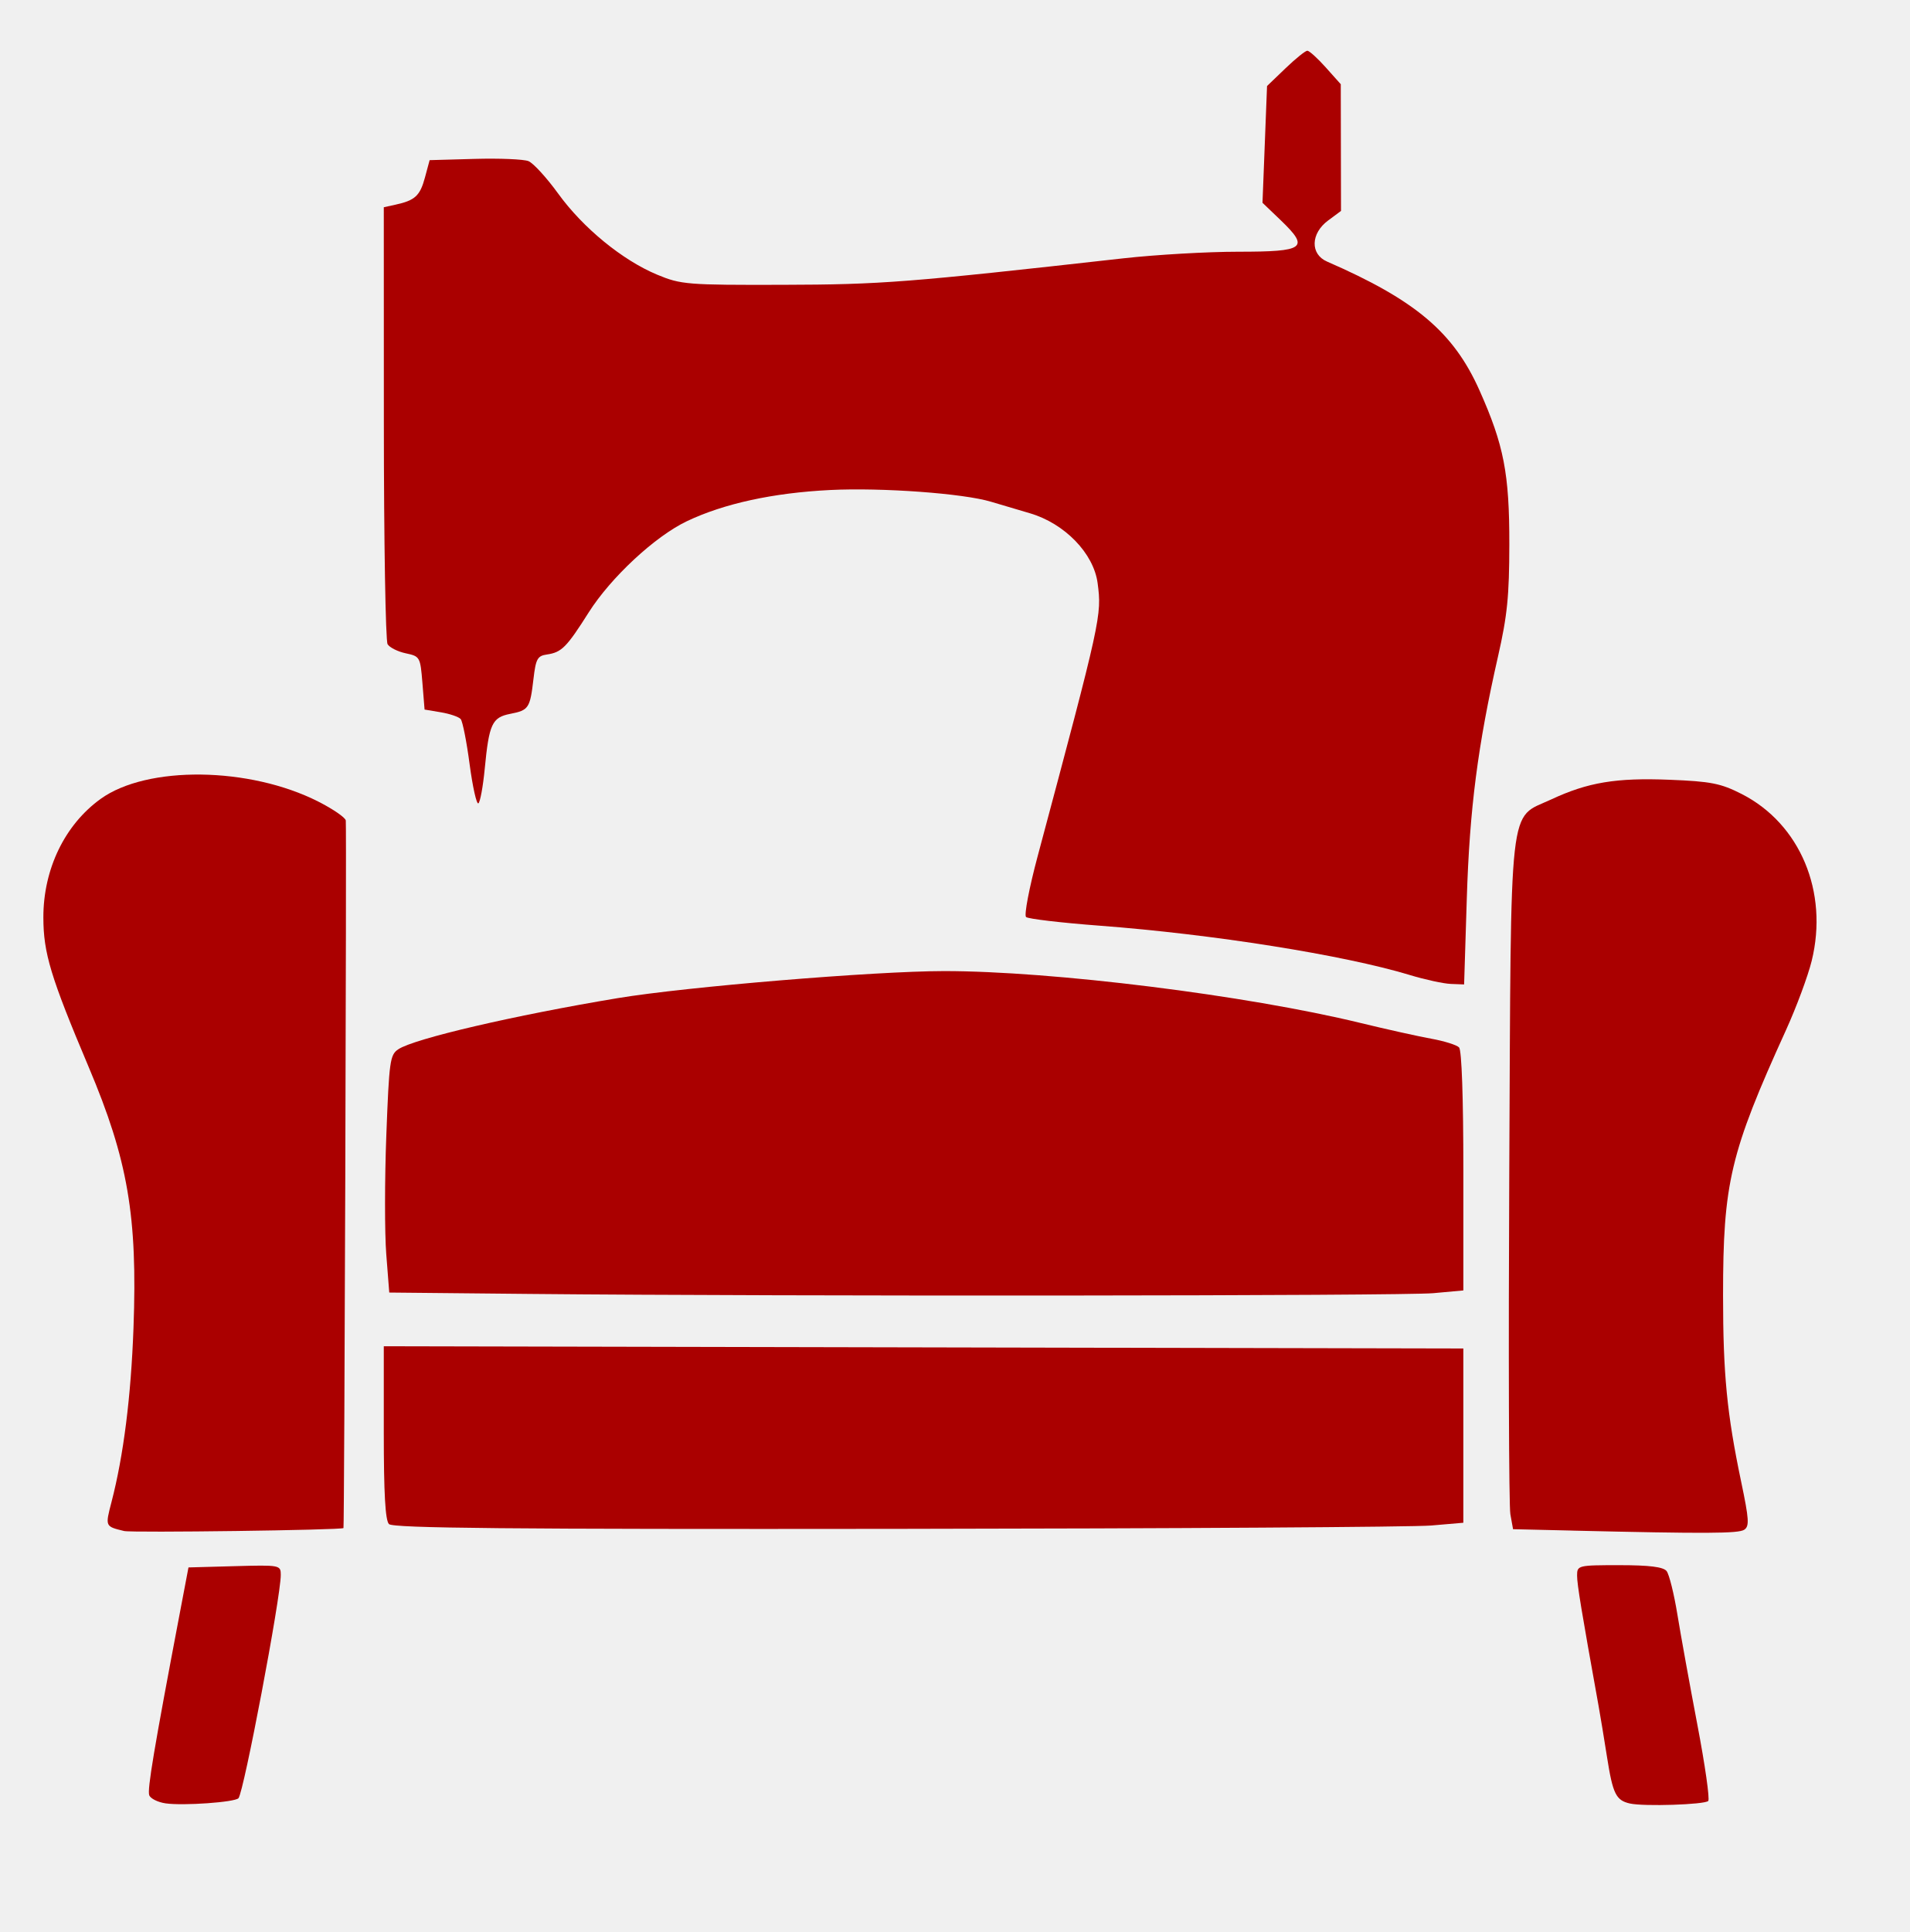
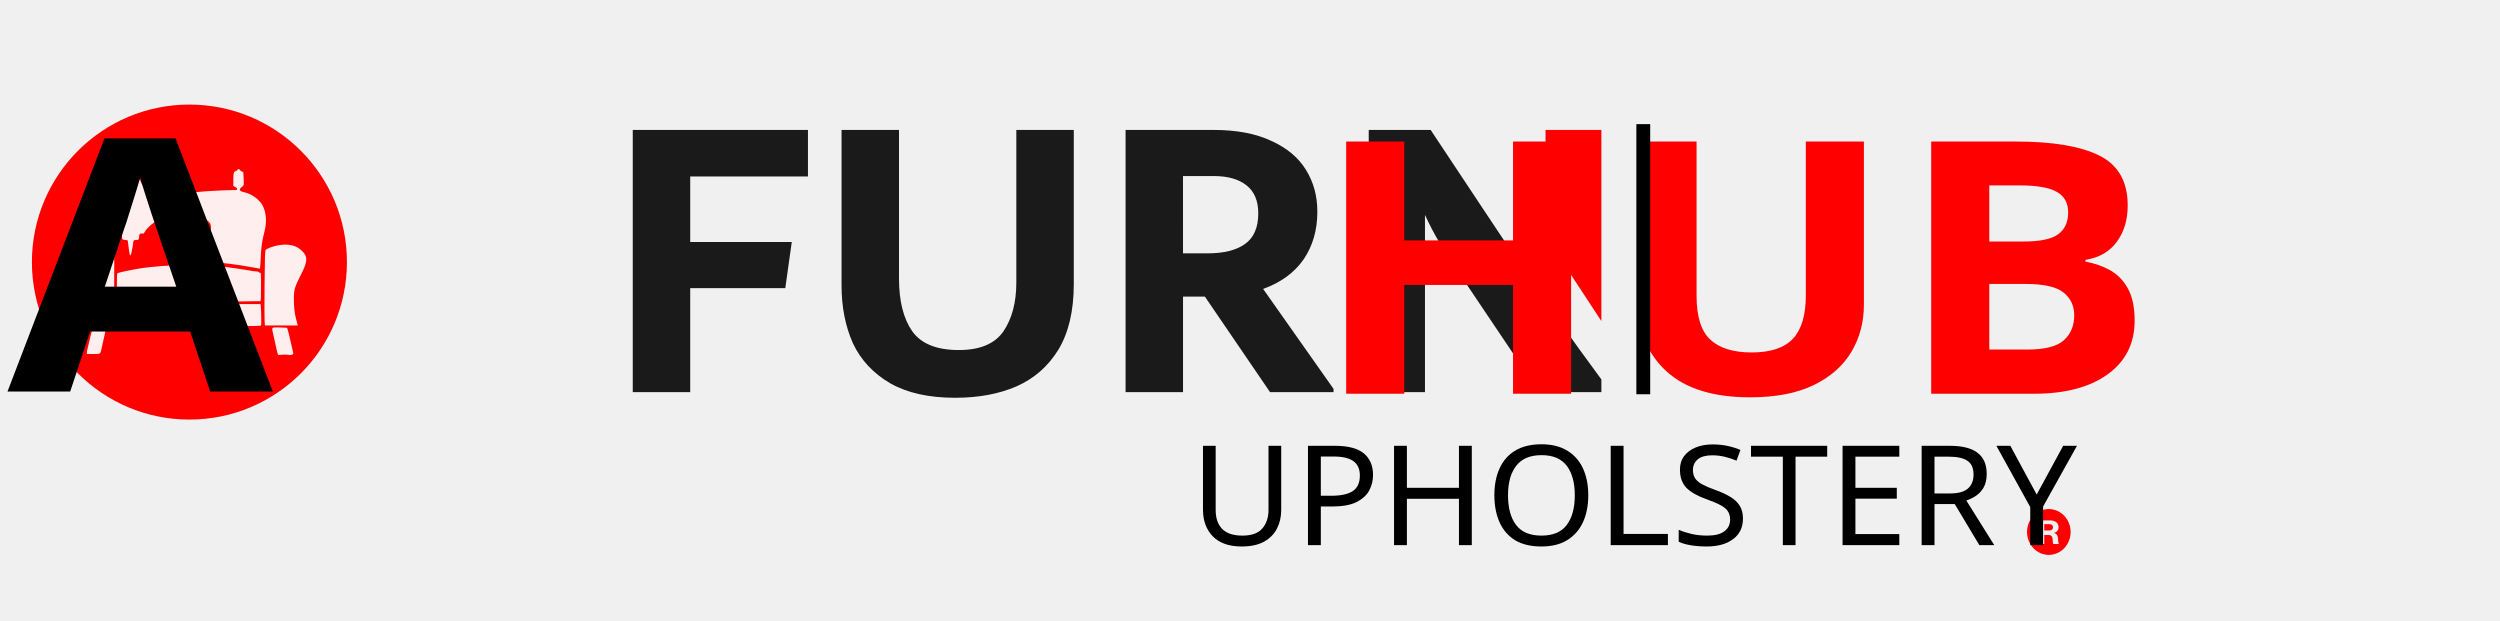
- <svg xmlns="http://www.w3.org/2000/svg" width="441" height="446" viewBox="0 0 116.681 118.004" version="1.1" id="svg5" xml:space="preserve">
-   <defs id="defs2" />
-   <g id="layer1">
-     <animateTransform attributeName="transform" attributeType="XML" type="rotate" dur="6s" repeatCount="indefinite" values="0 58.341 59.002;360 58.341 59.002;0 58.341 59.002;-360 58.341 59.002" keyTimes="0;0.33;0.66;1" calcMode="linear" />
-     <g id="g475">
-       <path style="fill:#aa0000;stroke-width:0.267" d="m 86.118,59.55 c -4.044,-1.222 -12.019,-2.488 -18.972,-3.013 -2.329,-0.176 -4.338,-0.413 -4.464,-0.527 -0.126,-0.115 0.19,-1.774 0.707,-3.707 3.885,-14.528 3.925,-14.711 3.665,-16.684 -0.24,-1.82 -2.013,-3.649 -4.144,-4.272 -0.865,-0.253 -1.927,-0.568 -2.36,-0.699 -1.689,-0.512 -6.667,-0.875 -9.834,-0.719 -3.487,0.173 -6.494,0.828 -8.761,1.909 -1.941,0.925 -4.641,3.435 -5.991,5.568 -1.352,2.136 -1.655,2.44 -2.555,2.57 -0.576,0.083 -0.676,0.264 -0.82,1.499 -0.209,1.785 -0.29,1.906 -1.418,2.126 -1.111,0.217 -1.295,0.614 -1.559,3.36 -0.105,1.089 -0.28,2.037 -0.389,2.107 -0.109,0.07 -0.349,-1.005 -0.534,-2.389 C 28.507,45.296 28.26,44.053 28.143,43.919 28.026,43.784 27.482,43.598 26.933,43.506 L 25.937,43.339 25.806,41.715 C 25.677,40.125 25.656,40.087 24.788,39.903 24.301,39.8 23.801,39.55 23.678,39.348 23.554,39.145 23.452,33.057 23.45,25.819 l -0.004,-13.161 0.721,-0.158 c 1.188,-0.26 1.493,-0.542 1.793,-1.656 l 0.286,-1.062 2.75,-0.077 c 1.513,-0.042 2.991,0.019 3.286,0.136 0.295,0.117 1.112,1.011 1.818,1.985 1.517,2.096 3.922,4.066 6.044,4.95 1.453,0.605 1.827,0.636 7.69,0.62 6.013,-0.015 7.588,-0.138 20.785,-1.617 1.985,-0.222 5.145,-0.404 7.023,-0.404 4.073,0 4.371,-0.219 2.605,-1.916 L 77.126,12.386 77.265,8.82 77.404,5.254 78.527,4.176 c 0.617,-0.593 1.219,-1.078 1.338,-1.078 0.118,0 0.626,0.46 1.129,1.023 l 0.914,1.023 0.007,3.87 0.007,3.87 -0.787,0.583 c -1.07,0.793 -1.103,2.057 -0.066,2.509 5.401,2.352 7.728,4.317 9.31,7.86 1.495,3.35 1.832,5.088 1.826,9.416 -0.004,3.157 -0.125,4.351 -0.687,6.824 -1.241,5.458 -1.74,9.322 -1.911,14.799 l -0.164,5.253 -0.811,-0.031 c -0.446,-0.017 -1.578,-0.263 -2.515,-0.546 z" id="path363" />
-       <g id="g371" transform="matrix(0.8348311,0,0,0.9331785,22.08417,4.15743)">
-         <path style="fill:#aa0000;stroke-width:0.303" d="m 12.275,80.235 -10.244,-0.09 -0.219,-2.511 c -0.12,-1.381 -0.119,-4.876 0.004,-7.767 0.208,-4.902 0.267,-5.282 0.883,-5.648 1.165,-0.693 8.501,-2.221 16.051,-3.344 5.004,-0.744 18.801,-1.767 23.872,-1.77 7.917,-0.004 22.129,1.578 30.469,3.393 1.9,0.414 4.233,0.877 5.183,1.031 0.95,0.154 1.869,0.41 2.042,0.571 0.194,0.18 0.314,3.283 0.314,8.099 v 7.808 l -2.199,0.179 c -2.221,0.181 -47.23,0.214 -66.156,0.049 z" id="path361" />
-         <path style="fill:#aa0000;stroke-width:0.303" d="m 2.008,95.3 c -0.267,-0.249 -0.377,-1.995 -0.377,-5.995 v -5.645 l 39.499,0.074 39.499,0.074 v 5.702 5.702 l -2.356,0.181 c -1.296,0.1 -18.901,0.198 -39.122,0.219 C 10.928,95.641 2.297,95.569 2.008,95.299 Z" id="path359" />
+ <svg xmlns="http://www.w3.org/2000/svg" version="1.1" id="svg2623" width="645" height="160" viewBox="0 0 645 160" xml:space="preserve">
+   <defs id="defs2627" />
+   <g id="g312" transform="matrix(1.922713,0,0,1.922713,193.5135,75.11341)">
+     <g aria-label="A" transform="matrix(0.6620188,0,0,0.6755535,-72.36317,9.014757)" id="text1466" style="font-weight:bold;font-size:88.61px;font-family:'Arial Nova';-inkscape-font-specification:'Arial Nova Bold';stroke:#999999;stroke-width:0" />
+     <g id="g8307">
+       <g id="g5984" style="fill:#ff0000" transform="matrix(1.740307,0,0,1.829014,-204.7882,-31.70658)" />
+       <g aria-label="FURN" transform="matrix(1.331146,0,0,1.331146,-147.7085,-124.518)" id="text3851" style="font-weight:bold;font-size:40.786px;font-family:'Times New Roman';-inkscape-font-specification:'Times New Roman,  Bold';text-align:end;text-anchor:end;fill:#1a1a1a;stroke:#000000;stroke-width:0">
+         <path d="M 116.8,81.982 H 104.932 v 6.607 h 10.237 l -0.653,4.65 h -9.585 v 10.482 H 99.14 V 77.292 h 17.66 z" style="font-family:Dubai;-inkscape-font-specification:'Dubai Bold'" id="path4007" />
+         <path d="m 131.646,104.292 q -3.997,0 -6.566,-1.468 -2.569,-1.509 -3.752,-4.038 -1.142,-2.569 -1.142,-5.832 v -15.662 h 5.792 v 14.968 q 0,3.426 1.346,5.343 1.346,1.876 4.69,1.876 3.181,0 4.486,-1.876 1.305,-1.917 1.305,-4.935 v -15.376 h 5.792 v 15.539 q 0,4.038 -1.55,6.607 -1.55,2.529 -4.242,3.711 -2.651,1.142 -6.159,1.142 z" style="font-family:Dubai;-inkscape-font-specification:'Dubai Bold'" id="path4009" />
+         <path d="m 169.781,103.394 v 0.326 h -6.403 l -6.566,-9.625 h -2.202 v 9.625 h -5.792 V 77.292 h 8.85 q 3.508,0 5.832,1.101 2.366,1.06 3.508,2.937 1.142,1.835 1.142,4.201 0,2.773 -1.387,4.813 -1.387,1.998 -4.079,2.977 z M 154.608,89.731 h 2.488 q 2.447,0 3.752,-0.938 1.346,-0.938 1.346,-3.1 0,-1.876 -1.183,-2.814 -1.183,-0.938 -3.304,-0.938 h -3.1 z" style="font-family:Dubai;-inkscape-font-specification:'Dubai Bold'" id="path4011" />
+         <path id="path4013" style="font-family:Dubai;-inkscape-font-specification:'Dubai Bold';fill:#ff0000" d="m 191.152,87.982 5.628,8.578 V 77.292 h -5.628 z" />
+         <path id="path4018" style="font-family:Dubai;-inkscape-font-specification:'Dubai Bold'" d="m 173.329,77.292 v 26.429 h 5.669 V 85.856 c 0.462,1.006 0.938,1.917 1.427,2.733 0.489,0.789 1.088,1.727 1.795,2.814 l 8.28,12.317 h 6.281 v -1.279 c -6.245,-8.449 -9.614,-13.736 -17.211,-25.15 z" />
      </g>
-       <g id="g367" transform="matrix(0.8348311,0,0,0.9331785,22.08417,4.15743)">
-         <path style="fill:#aa0000;stroke-width:0.303" d="m -14.328,113.58 c -0.571,-0.073 -1.114,-0.313 -1.205,-0.535 -0.151,-0.366 0.351,-3.044 2.22,-11.838 l 0.652,-3.07 3.377,-0.083 c 3.318,-0.082 3.377,-0.072 3.377,0.574 0,1.453 -2.71,14.243 -3.097,14.615 -0.273,0.263 -4.035,0.501 -5.324,0.337 z" id="path302" />
-         <path style="fill:#aa0000;stroke-width:0.303" d="m -17.373,95.753 c -1.397,-0.304 -1.388,-0.286 -0.917,-1.912 0.878,-3.031 1.421,-6.876 1.605,-11.374 0.3,-7.32 -0.406,-11 -3.278,-17.08 -2.785,-5.897 -3.315,-7.462 -3.317,-9.796 -0.002,-3.162 1.565,-6.063 4.19,-7.756 3.4,-2.194 10.892,-2.111 15.929,0.176 1.08,0.49 1.985,1.048 2.011,1.238 0.063,0.462 -0.104,46.239 -0.169,46.311 -0.12,0.132 -15.487,0.317 -16.055,0.193 z" id="path355" />
+       <text xml:space="preserve" style="font-weight:300;font-size:49.46px;font-family:'Neue Haas Grotesk Text Pro';-inkscape-font-specification:'Neue Haas Grotesk Text Pro Light';text-align:center;text-anchor:middle;fill:#ff0000;stroke:#999999;stroke-width:0" x="171.444" y="14.368" id="text1301" transform="scale(1.043534,0.9582819)">
+         <tspan id="tspan1299" x="171.444" y="14.368" style="font-style:normal;font-variant:normal;font-weight:bold;font-stretch:normal;font-family:'Neue Haas Grotesk Text Pro';-inkscape-font-specification:'Neue Haas Grotesk Text Pro Bold';fill:#ff0000;stroke-width:0">HUB</tspan>
+       </text>
+       <ellipse style="fill:#ff0000;stroke:#000000;stroke-width:0" id="path4075" cx="-75.229" cy="-3.9" rx="21.135" ry="21.135" />
+       <path style="fill:#ffffff;fill-opacity:0.932;stroke-width:0.065" d="m -61.941,8.549 c -0.118,-0.031 -0.476,-0.04 -0.796,-0.019 l -0.582,0.037 -0.075,-0.2 c -0.041,-0.11 -0.14,-0.523 -0.22,-0.919 -0.08,-0.396 -0.226,-1.053 -0.325,-1.462 -0.242,-0.994 -0.239,-1.061 0.046,-1.109 0.124,-0.021 0.57,-0.02 0.99,3.602e-4 l 0.763,0.039 0.078,0.186 c 0.043,0.102 0.225,0.834 0.405,1.625 0.18,0.791 0.339,1.485 0.354,1.541 0.061,0.23 -0.271,0.376 -0.636,0.279 z m -27.042,-0.336 c 2.11e-4,-0.124 0.036,-0.333 0.08,-0.465 0.044,-0.132 0.199,-0.789 0.346,-1.46 0.169,-0.774 0.303,-1.239 0.367,-1.273 0.112,-0.06 1.419,-0.075 1.594,-0.019 0.152,0.049 0.143,0.191 -0.064,1.087 -0.097,0.421 -0.24,1.066 -0.316,1.434 -0.201,0.974 -0.133,0.919 -1.153,0.919 h -0.855 l 3.35e-4,-0.225 z m 4.161,-3.565 c -0.16,-0.065 -0.161,-0.074 -0.161,-1.425 v -1.36 l 0.19,-0.072 c 0.146,-0.056 2.379,-0.07 9.643,-0.063 l 9.454,0.009 0.036,0.188 c 0.02,0.104 0.05,0.74 0.066,1.415 0.026,1.087 0.016,1.235 -0.088,1.302 -0.158,0.101 -18.891,0.106 -19.14,0.006 z m -4.948,-0.114 c 0,-0.037 0.062,-0.273 0.138,-0.525 0.227,-0.749 0.378,-1.882 0.385,-2.878 0.01,-1.333 -0.083,-1.651 -0.964,-3.35 -0.933,-1.797 -0.93,-2.498 0.012,-3.334 0.435,-0.386 0.861,-0.554 1.645,-0.65 1.317,-0.161 3.135,0.319 3.228,0.852 0.017,0.1 0.017,2.381 -8.04e-4,5.067 l -0.033,4.885 h -2.205 c -1.591,0 -2.205,-0.019 -2.205,-0.068 z m 24.628,-0.517 c -0.023,-0.321 -0.024,-2.567 -0.002,-4.99 0.034,-3.744 0.055,-4.427 0.145,-4.547 0.148,-0.198 1.017,-0.519 1.733,-0.641 1.223,-0.208 2.223,-0.015 2.923,0.564 1.016,0.84 1.045,1.496 0.144,3.254 -0.908,1.77 -1.017,2.14 -1.014,3.409 0.003,1.102 0.106,2.022 0.303,2.697 0.072,0.247 0.15,0.537 0.173,0.644 l 0.042,0.195 h -2.202 -2.202 L -65.141,4.017 Z M -84.849,1.296 c -0.103,-0.087 -0.117,-0.308 -0.117,-1.871 0,-1.394 0.02,-1.787 0.094,-1.839 0.133,-0.092 2.088,-0.495 3.314,-0.682 1.186,-0.181 3.653,-0.37 5.597,-0.43 1.282,-0.039 2.898,0.017 4.553,0.159 0.719,0.062 4.15,0.553 4.572,0.655 0.137,0.033 0.383,0.06 0.546,0.06 0.198,0 0.31,0.03 0.338,0.09 0.023,0.049 0.106,0.09 0.186,0.09 0.143,0 0.145,0.03 0.145,1.885 0,1.442 -0.021,1.896 -0.089,1.933 -0.049,0.027 -4.349,0.048 -9.556,0.048 -8.671,0 -9.476,-0.007 -9.583,-0.098 z m 17.728,-4.55 c -1.612,-0.299 -3.729,-0.569 -5.2,-0.663 -0.64,-0.041 -1.212,-0.103 -1.271,-0.14 -0.094,-0.058 -0.087,-0.131 0.064,-0.605 0.222,-0.698 0.43,-1.314 0.769,-2.277 0.357,-1.012 0.419,-1.253 0.421,-1.636 0.005,-0.724 -0.548,-1.124 -1.902,-1.376 -0.73,-0.136 -3.417,-0.151 -4.026,-0.022 -0.644,0.136 -1.143,0.31 -1.143,0.398 0,0.046 -0.104,0.125 -0.232,0.176 -0.415,0.166 -1.284,0.934 -1.512,1.337 -0.198,0.351 -0.218,0.366 -0.422,0.332 -0.282,-0.047 -0.407,0.096 -0.407,0.466 0,0.322 -0.123,0.448 -0.387,0.392 -0.217,-0.046 -0.399,0.093 -0.399,0.305 0,0.084 -0.031,0.319 -0.069,0.52 -0.038,0.202 -0.105,0.562 -0.149,0.801 -0.075,0.403 -0.169,0.54 -0.247,0.36 -0.035,-0.082 -0.156,-0.916 -0.226,-1.558 -0.042,-0.394 -0.049,-0.405 -0.243,-0.405 -0.11,0 -0.282,-0.026 -0.383,-0.058 -0.166,-0.053 -0.183,-0.089 -0.183,-0.388 0,-0.357 -0.096,-0.453 -0.452,-0.453 -0.097,0 -0.19,-0.034 -0.208,-0.075 -0.065,-0.15 -0.01,-6.401 0.057,-6.455 0.037,-0.03 0.163,-0.063 0.281,-0.074 0.188,-0.017 0.228,-0.056 0.327,-0.319 0.136,-0.36 0.179,-0.373 1.316,-0.382 0.934,-0.007 1.123,0.049 1.182,0.356 0.048,0.249 0.397,0.694 0.727,0.928 0.277,0.196 0.807,0.402 1.388,0.538 0.934,0.219 3.221,0.181 5.788,-0.095 0.962,-0.104 3.493,-0.232 4.615,-0.235 0.387,-3.73e-4 0.411,-0.009 0.411,-0.146 0,-0.101 -0.076,-0.184 -0.25,-0.275 l -0.25,-0.13 v -0.831 c 0,-0.919 0.056,-1.1 0.367,-1.191 0.112,-0.033 0.204,-0.102 0.204,-0.153 0,-0.053 0.061,-0.093 0.143,-0.093 0.081,0 0.143,0.04 0.143,0.092 0,0.051 0.108,0.145 0.239,0.21 l 0.239,0.118 0.048,0.801 c 0.026,0.44 0.027,0.852 7.66e-4,0.914 -0.026,0.062 -0.155,0.199 -0.287,0.304 -0.405,0.323 -0.285,0.527 0.401,0.679 0.984,0.218 2.056,1.014 2.461,1.827 0.501,1.007 0.552,2.272 0.151,3.736 -0.262,0.957 -0.382,1.871 -0.438,3.352 -0.035,0.914 -0.075,1.332 -0.13,1.329 -0.043,-0.002 -0.642,-0.109 -1.329,-0.237 z" id="path1314" />
+       <g id="g5993" style="fill:#ff0000" transform="matrix(1.298464,0,0,1.36465,-87.56887,-122.0633)">
+         <path id="path1531" style="fill:#ff0000;stroke:#ffffff;stroke-width:0;stroke-dasharray:none;stroke-opacity:0.984" d="m 201.186,112.359 v 0.621 h 0.51 c 0.032,0 0.062,-0.002 0.09,-0.006 0.028,-0.004 0.056,-0.009 0.08,-0.016 0.012,-0.003 0.024,-0.007 0.035,-0.012 0.011,-0.004 0.021,-0.008 0.031,-0.014 0.01,-0.005 0.02,-0.011 0.029,-0.018 0.009,-0.006 0.019,-0.013 0.027,-0.019 0.009,-0.007 0.016,-0.014 0.023,-0.021 0.007,-0.008 0.015,-0.015 0.021,-0.023 0.006,-0.008 0.012,-0.017 0.018,-0.025 0.005,-0.009 0.009,-0.018 0.014,-0.027 0.004,-0.009 0.009,-0.018 0.012,-0.027 0.003,-0.01 0.006,-0.021 0.008,-0.031 0.002,-0.01 0.003,-0.02 0.004,-0.031 0.001,-0.011 0.002,-0.022 0.002,-0.033 0,-0.024 -0.002,-0.047 -0.006,-0.068 -0.002,-0.011 -0.005,-0.021 -0.008,-0.031 -0.003,-0.01 -0.006,-0.02 -0.01,-0.029 -0.004,-0.01 -0.009,-0.018 -0.014,-0.027 -0.005,-0.009 -0.01,-0.019 -0.016,-0.027 -0.006,-0.008 -0.013,-0.016 -0.019,-0.023 -0.007,-0.008 -0.014,-0.014 -0.021,-0.021 -0.008,-0.007 -0.017,-0.015 -0.025,-0.021 -0.009,-0.006 -0.018,-0.012 -0.027,-0.018 -0.01,-0.005 -0.02,-0.011 -0.031,-0.016 -0.011,-0.005 -0.021,-0.008 -0.033,-0.012 -0.012,-0.004 -0.024,-0.007 -0.037,-0.01 -0.013,-0.003 -0.025,-0.004 -0.039,-0.006 -0.028,-0.004 -0.058,-0.006 -0.09,-0.006 z" />
+         <path id="path5986" style="fill:#ff0000;stroke:#ffffff;stroke-width:0;stroke-dasharray:none;stroke-opacity:0.984" d="m 201.656,110.874 a 2.254,2.254 0 0 0 -2.252,2.254 2.254,2.254 0 0 0 2.252,2.254 2.254,2.254 0 0 0 2.254,-2.254 2.254,2.254 0 0 0 -2.254,-2.254 z m -1.043,1.117 h 1.193 c 0.041,0 0.08,0.003 0.119,0.006 0.039,0.003 0.077,0.007 0.113,0.014 0.036,0.006 0.071,0.016 0.105,0.025 0.034,0.01 0.068,0.02 0.1,0.033 0.032,0.013 0.065,0.029 0.094,0.045 0.015,0.008 0.027,0.015 0.041,0.023 0.014,0.009 0.026,0.018 0.039,0.027 0.013,0.009 0.025,0.021 0.037,0.031 0.012,0.01 0.024,0.02 0.035,0.031 0.011,0.011 0.021,0.021 0.031,0.033 0.01,0.012 0.02,0.025 0.029,0.037 0.009,0.012 0.019,0.024 0.027,0.037 0.008,0.013 0.015,0.027 0.021,0.041 0.007,0.014 0.014,0.027 0.019,0.041 0.006,0.014 0.011,0.03 0.016,0.045 0.005,0.015 0.01,0.031 0.014,0.047 0.003,0.016 0.005,0.03 0.008,0.047 0.002,0.016 0.005,0.034 0.006,0.051 0.001,0.017 0.002,0.035 0.002,0.053 0,0.017 -7.8e-4,0.035 -0.002,0.051 -0.001,0.016 -0.004,0.031 -0.006,0.047 -0.002,0.016 -0.004,0.032 -0.008,0.047 -0.004,0.015 -0.009,0.03 -0.014,0.045 -0.005,0.015 -0.01,0.027 -0.016,0.041 -0.006,0.014 -0.013,0.028 -0.019,0.041 -0.007,0.013 -0.013,0.026 -0.021,0.039 -0.008,0.013 -0.018,0.025 -0.027,0.037 -0.009,0.012 -0.019,0.024 -0.029,0.035 -0.011,0.011 -0.021,0.023 -0.033,0.033 -0.012,0.011 -0.026,0.021 -0.039,0.031 -0.013,0.01 -0.026,0.018 -0.041,0.027 -0.015,0.009 -0.031,0.017 -0.047,0.025 -0.016,0.008 -0.033,0.018 -0.051,0.025 -0.017,0.007 -0.034,0.013 -0.053,0.019 -0.019,0.007 -0.038,0.013 -0.059,0.019 v 0.01 c 0.021,0.006 0.04,0.013 0.059,0.019 0.019,0.007 0.038,0.014 0.055,0.021 0.017,0.008 0.034,0.015 0.049,0.023 0.015,0.009 0.028,0.02 0.041,0.029 0.013,0.009 0.027,0.019 0.039,0.029 0.012,0.011 0.023,0.021 0.033,0.033 0.01,0.012 0.02,0.026 0.029,0.039 0.009,0.013 0.018,0.026 0.025,0.041 0.008,0.014 0.013,0.029 0.019,0.045 0.007,0.016 0.014,0.033 0.019,0.051 0.005,0.018 0.009,0.035 0.014,0.055 0.004,0.019 0.007,0.04 0.01,0.06 0.005,0.037 0.011,0.073 0.016,0.109 0.004,0.036 0.007,0.072 0.01,0.107 0.005,0.069 0.01,0.132 0.016,0.189 0.003,0.029 0.008,0.055 0.012,0.078 0.004,0.023 0.007,0.044 0.012,0.062 0.002,0.009 0.007,0.016 0.01,0.023 0.003,0.007 0.006,0.014 0.01,0.019 0.004,0.006 0.007,0.012 0.012,0.016 0.004,0.004 0.009,0.006 0.014,0.008 v 0.025 h -0.566 c -0.005,-0.003 -0.011,-0.008 -0.016,-0.014 -0.005,-0.006 -0.01,-0.011 -0.014,-0.019 -0.004,-0.008 -0.007,-0.019 -0.01,-0.029 -0.003,-0.011 -0.005,-0.022 -0.008,-0.035 -0.004,-0.026 -0.01,-0.055 -0.014,-0.088 -0.004,-0.033 -0.005,-0.069 -0.008,-0.107 -0.002,-0.039 -0.006,-0.077 -0.01,-0.117 -0.004,-0.041 -0.008,-0.083 -0.014,-0.125 -0.004,-0.029 -0.009,-0.056 -0.016,-0.082 -0.003,-0.013 -0.007,-0.027 -0.012,-0.039 -0.004,-0.012 -0.011,-0.022 -0.016,-0.033 -0.005,-0.011 -0.01,-0.023 -0.016,-0.033 -0.006,-0.01 -0.013,-0.018 -0.019,-0.027 -0.007,-0.009 -0.014,-0.019 -0.021,-0.027 -0.008,-0.008 -0.015,-0.016 -0.023,-0.023 -0.008,-0.007 -0.018,-0.015 -0.027,-0.021 -0.009,-0.006 -0.021,-0.012 -0.031,-0.018 -0.011,-0.006 -0.021,-0.011 -0.033,-0.016 -0.012,-0.005 -0.024,-0.008 -0.037,-0.012 -0.013,-0.004 -0.025,-0.007 -0.039,-0.01 -0.014,-0.003 -0.028,-0.004 -0.043,-0.006 -0.03,-0.004 -0.063,-0.006 -0.098,-0.006 h -0.426 v 0.889 h -0.572 z" />
      </g>
-       <g id="g375" transform="matrix(0.8348311,0,0,0.9331785,22.08417,4.15743)">
-         <path style="fill:#aa0000;stroke-width:0.303" d="m 88.573,95.724 -4.306,-0.09 -0.197,-0.98 c -0.109,-0.539 -0.145,-10.634 -0.08,-22.434 0.135,-24.762 -0.082,-23.034 3.067,-24.349 2.682,-1.12 4.752,-1.429 8.657,-1.289 3.032,0.108 3.752,0.235 5.278,0.93 4.279,1.949 6.371,6.406 5.128,10.924 -0.274,0.996 -1.12,3.034 -1.879,4.528 -4.091,8.048 -4.607,9.994 -4.607,17.369 0,5.145 0.283,7.746 1.326,12.198 0.577,2.463 0.609,2.912 0.223,3.139 -0.427,0.252 -2.754,0.262 -12.609,0.056 z" id="path357" />
-         <path style="fill:#aa0000;stroke-width:0.303" d="m 92.824,113.59 c -1.024,-0.206 -1.256,-0.625 -1.678,-3.027 -0.212,-1.206 -0.491,-2.719 -0.621,-3.363 -1.255,-6.228 -1.572,-7.946 -1.572,-8.531 0,-0.666 0.065,-0.68 3.103,-0.68 2.184,0 3.204,0.114 3.446,0.385 0.189,0.212 0.545,1.495 0.792,2.851 0.247,1.356 0.906,4.608 1.464,7.227 0.559,2.619 0.915,4.855 0.792,4.97 -0.259,0.241 -4.713,0.371 -5.727,0.167 z" id="path353" />
+       <g id="g5978" style="fill:#000000" transform="matrix(1.298464,0,0,1.36465,-149.5495,-123.9043)">
+         <rect style="fill:#000000;stroke:#999999;stroke-width:0" id="rect1471" width="1.43" height="26.561" x="-208.197" y="74.374" transform="scale(-1,1)" />
+         <g id="g3767" style="fill:#000000">
+           <text xml:space="preserve" style="font-weight:300;font-size:14.186px;font-family:'Neue Haas Grotesk Text Pro';-inkscape-font-specification:'Neue Haas Grotesk Text Pro Light';text-align:center;text-anchor:middle;fill:#000000;stroke:#999999;stroke-width:0" x="154.943" y="120.035" id="text1305" transform="scale(1.036854,0.9644558)">
+             <tspan x="154.943" y="120.035" style="font-style:normal;font-variant:normal;font-weight:normal;font-stretch:normal;font-family:System-ui;-inkscape-font-specification:System-ui;text-align:start;text-anchor:start;fill:#000000;stroke-width:0" id="tspan1303">UPHOLSTERY</tspan>
+           </text>
+         </g>
      </g>
+       <text xml:space="preserve" style="font-weight:300;font-size:49.46px;font-family:'Neue Haas Grotesk Text Pro';-inkscape-font-specification:'Neue Haas Grotesk Text Pro Light';text-align:center;text-anchor:middle;fill:#000000;stroke:#999999;stroke-width:0" x="-33.412" y="14.063" id="text631" transform="scale(1.043534,0.9582819)">
+         <tspan id="tspan629" x="-33.412" y="14.063" style="font-style:normal;font-variant:normal;font-weight:bold;font-stretch:normal;font-family:'Neue Haas Grotesk Text Pro';-inkscape-font-specification:'Neue Haas Grotesk Text Pro Bold';fill:#000000;stroke-width:0">A</tspan>
+       </text>
    </g>
  </g>
</svg>
